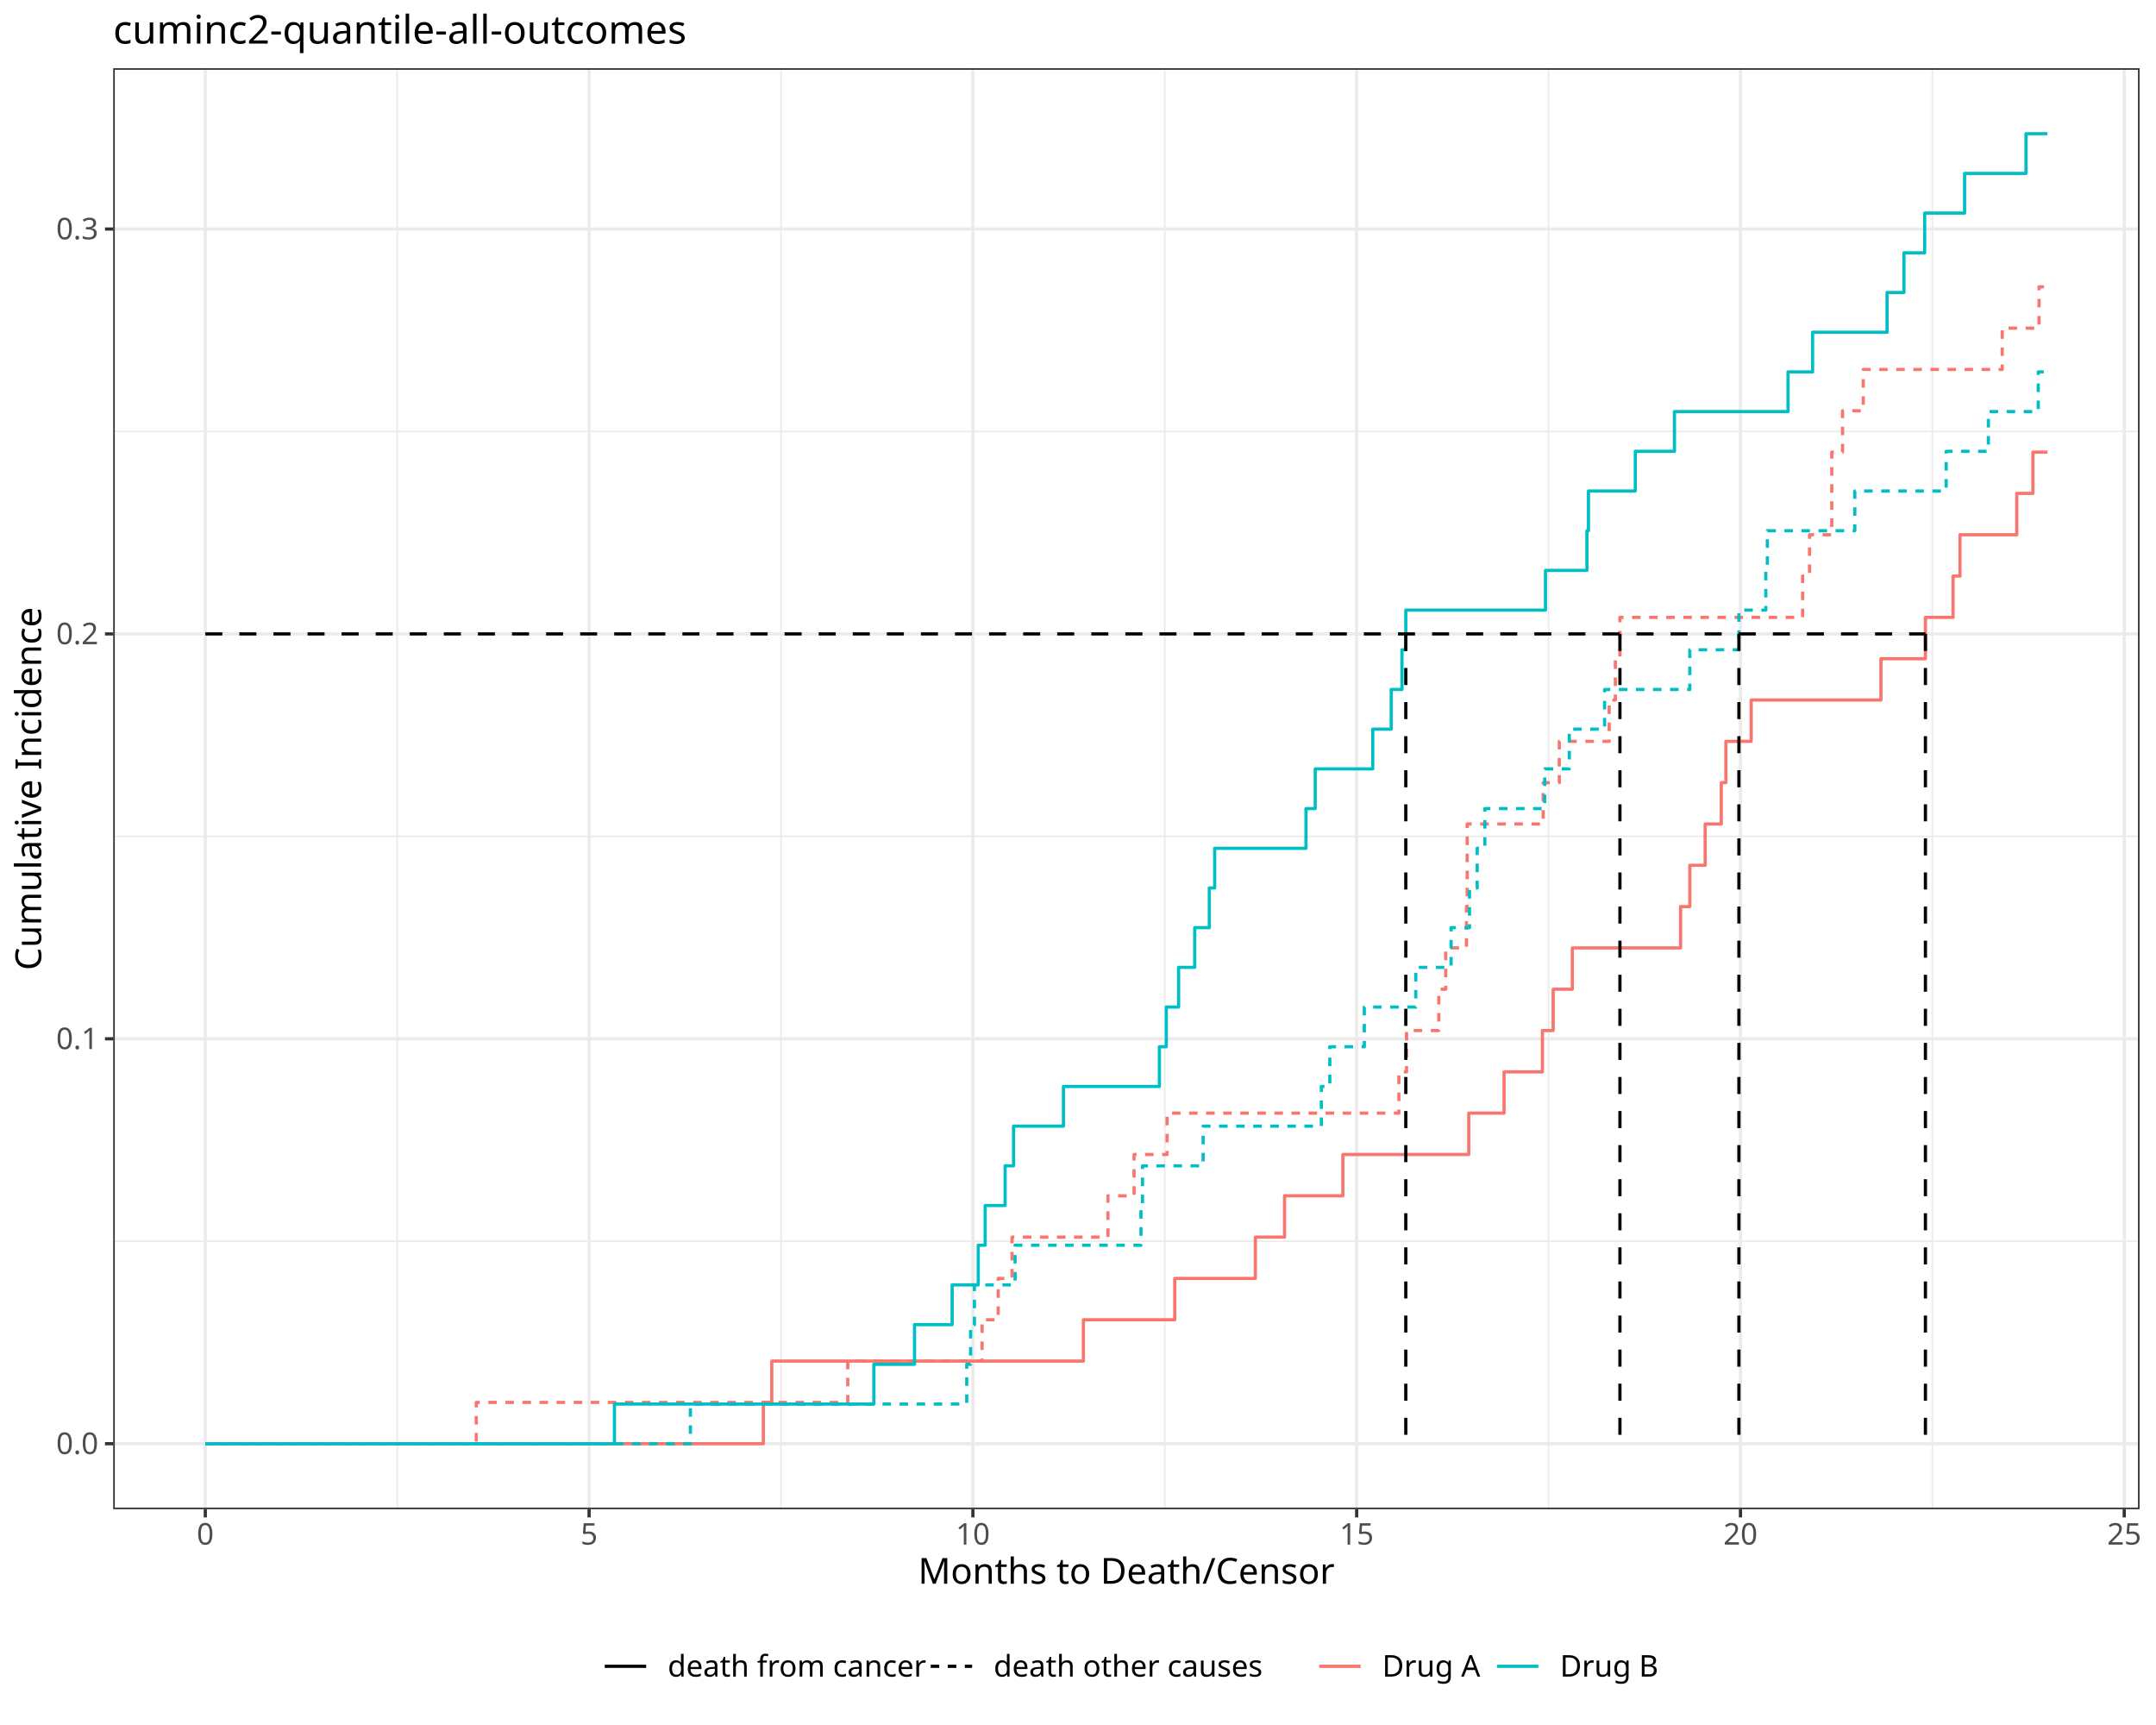
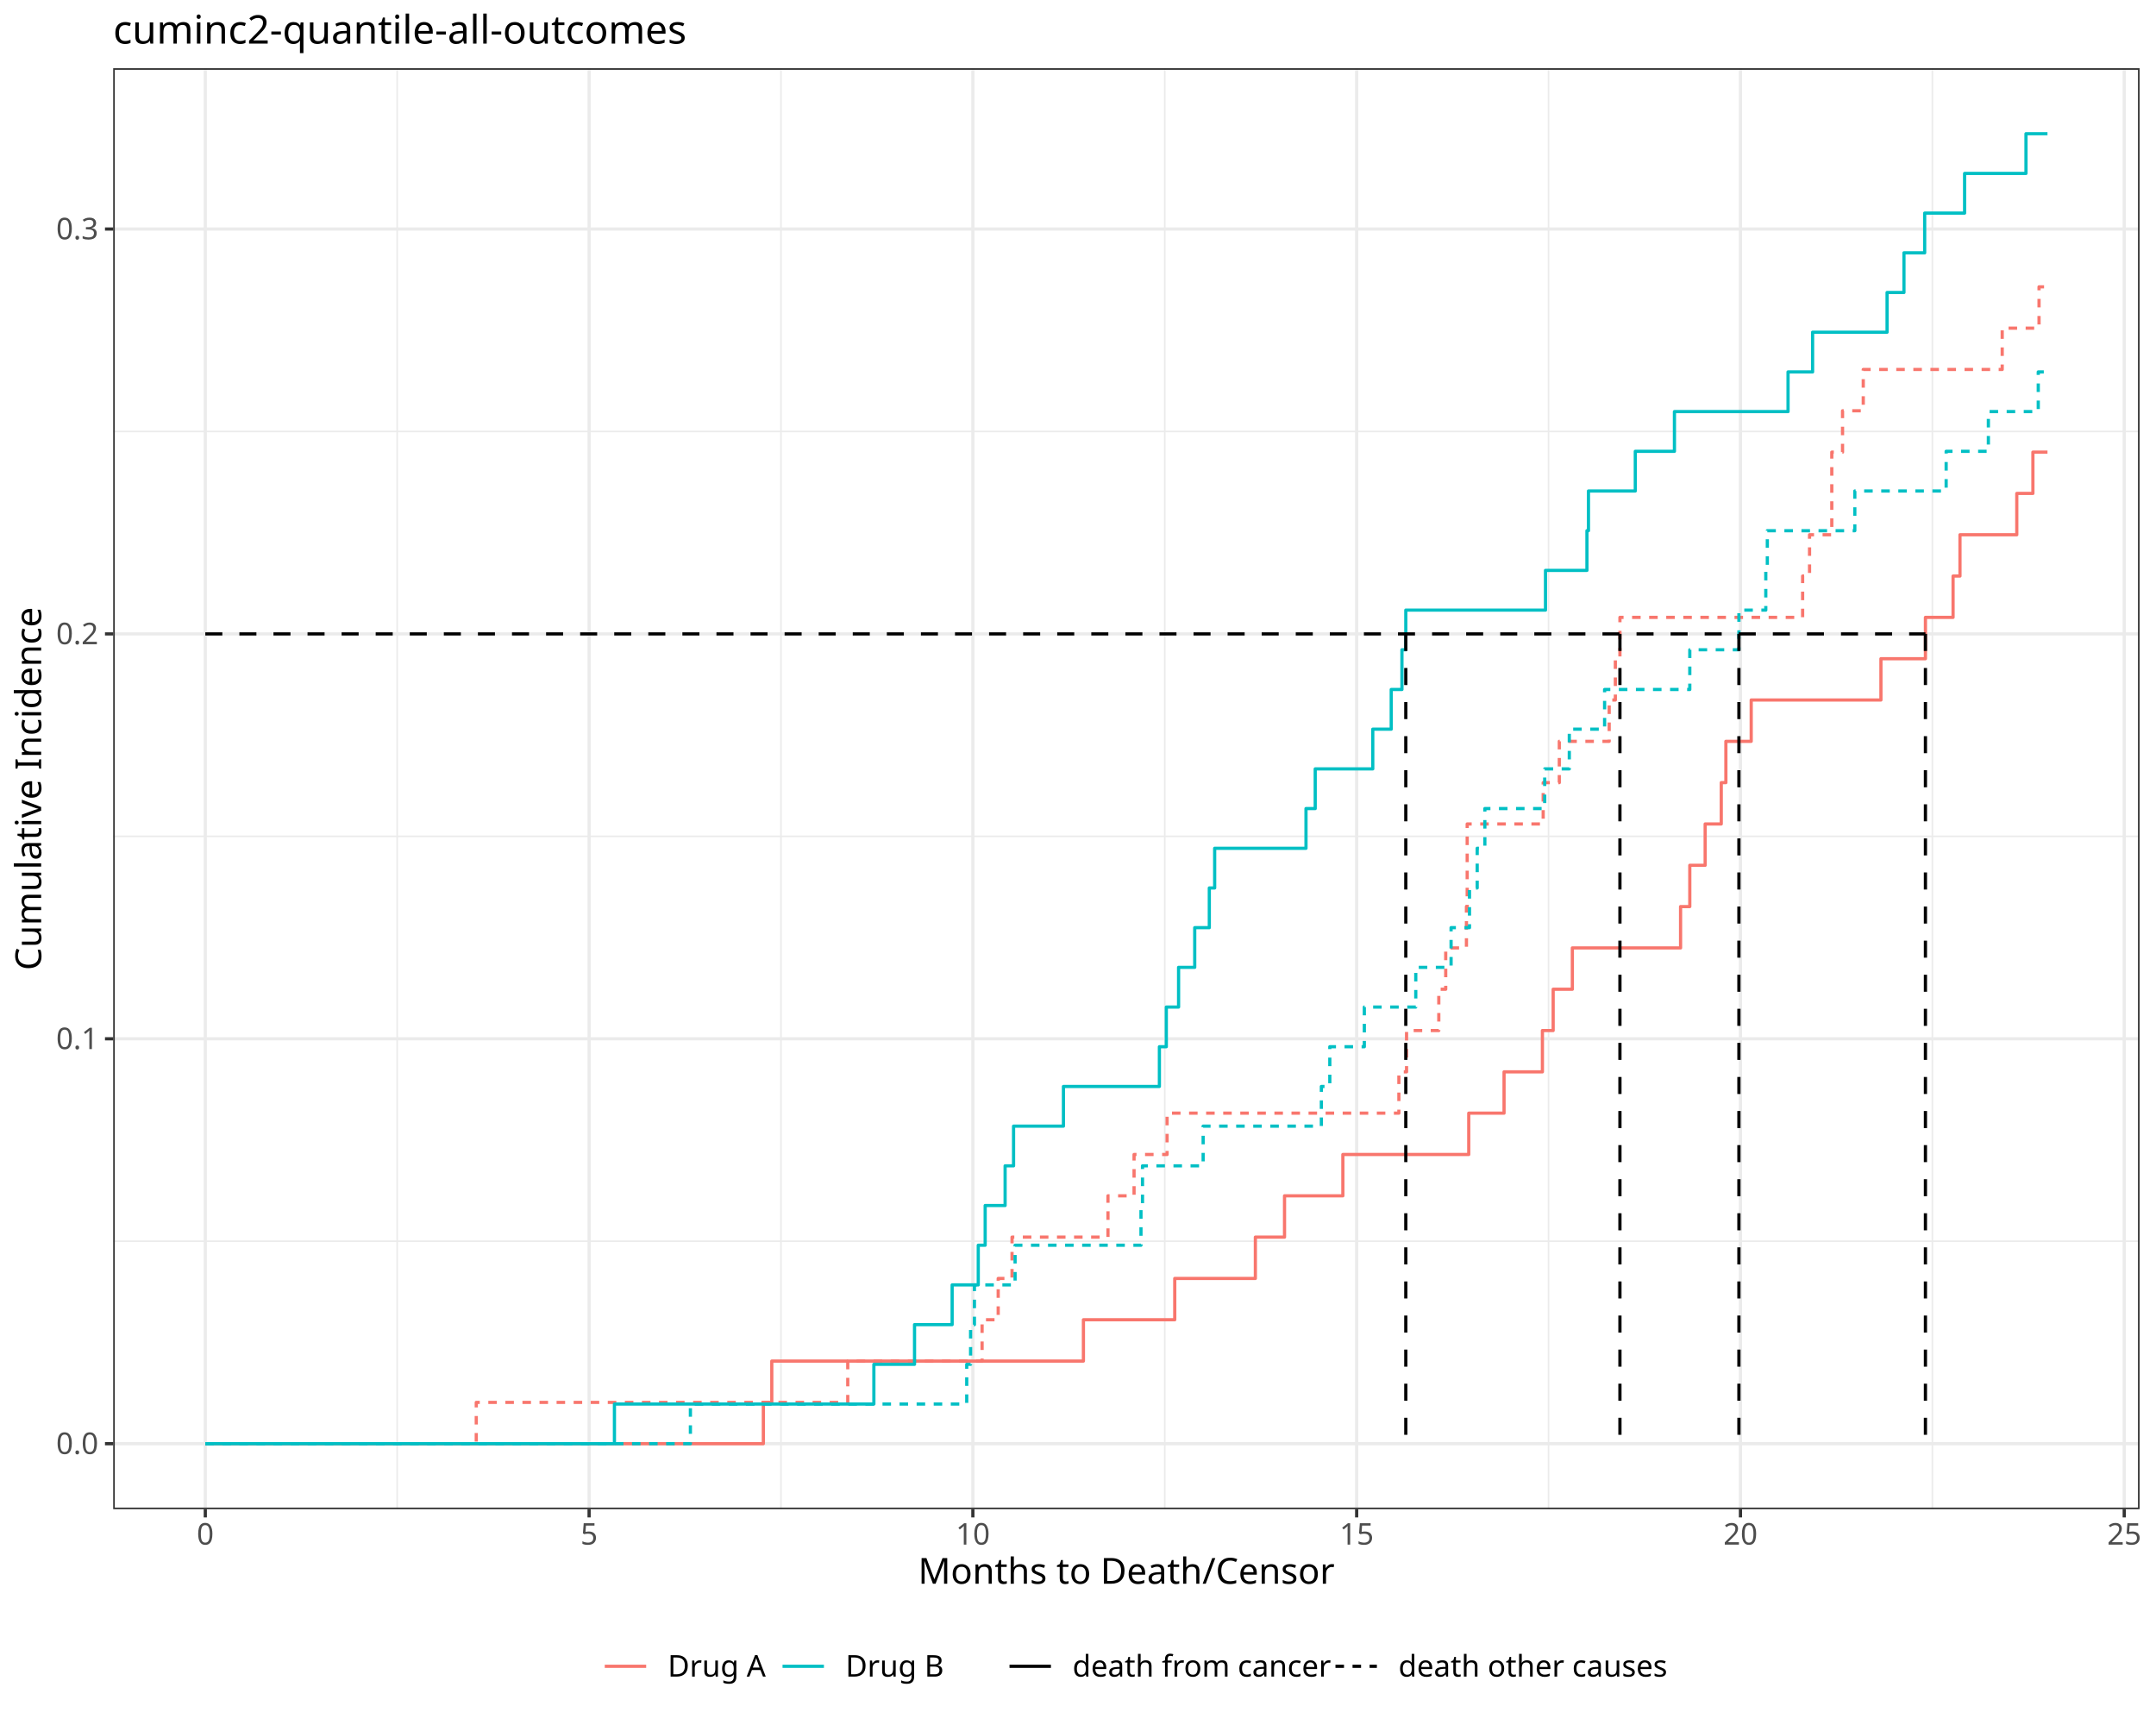
<svg xmlns="http://www.w3.org/2000/svg" class="svglite" data-engine-version="2.0" width="720.00pt" height="576.00pt" viewBox="0 0 720.00 576.00">
  <defs>
    <style type="text/css">
    .svglite line, .svglite polyline, .svglite polygon, .svglite path, .svglite rect, .svglite circle {
      fill: none;
      stroke: #000000;
      stroke-linecap: round;
      stroke-linejoin: round;
      stroke-miterlimit: 10.00;
    }
  </style>
  </defs>
  <rect width="100%" height="100%" style="stroke: none; fill: #FFFFFF;" />
  <defs>
    <clipPath id="cpMC4wMHw3MjAuMDB8MC4wMHw1NzYuMDA=">
      <rect x="0.00" y="0.00" width="720.00" height="576.00" />
    </clipPath>
  </defs>
  <g clip-path="url(#cpMC4wMHw3MjAuMDB8MC4wMHw1NzYuMDA=)">
    <rect x="0.00" y="0.00" width="720.00" height="576.00" style="stroke-width: 1.07; stroke: #FFFFFF; fill: #FFFFFF;" />
  </g>
  <defs>
    <clipPath id="cpMzcuODB8NzE0LjUyfDIyLjc4fDUwMy45NA==">
      <rect x="37.80" y="22.78" width="676.72" height="481.16" />
    </clipPath>
  </defs>
  <g clip-path="url(#cpMzcuODB8NzE0LjUyfDIyLjc4fDUwMy45NA==)">
    <rect x="37.80" y="22.78" width="676.72" height="481.16" style="stroke-width: 1.07; stroke: none; fill: #FFFFFF;" />
    <polyline points="37.80,414.47 714.52,414.47 " style="stroke-width: 0.53; stroke: #EBEBEB; stroke-linecap: butt;" />
    <polyline points="37.80,279.27 714.52,279.27 " style="stroke-width: 0.53; stroke: #EBEBEB; stroke-linecap: butt;" />
    <polyline points="37.80,144.07 714.52,144.07 " style="stroke-width: 0.53; stroke: #EBEBEB; stroke-linecap: butt;" />
    <polyline points="132.65,503.94 132.65,22.78 " style="stroke-width: 0.53; stroke: #EBEBEB; stroke-linecap: butt;" />
    <polyline points="260.81,503.94 260.81,22.78 " style="stroke-width: 0.53; stroke: #EBEBEB; stroke-linecap: butt;" />
    <polyline points="388.98,503.94 388.98,22.78 " style="stroke-width: 0.53; stroke: #EBEBEB; stroke-linecap: butt;" />
    <polyline points="517.14,503.94 517.14,22.78 " style="stroke-width: 0.53; stroke: #EBEBEB; stroke-linecap: butt;" />
    <polyline points="645.31,503.94 645.31,22.78 " style="stroke-width: 0.53; stroke: #EBEBEB; stroke-linecap: butt;" />
    <polyline points="37.80,482.07 714.52,482.07 " style="stroke-width: 1.07; stroke: #EBEBEB; stroke-linecap: butt;" />
    <polyline points="37.80,346.87 714.52,346.87 " style="stroke-width: 1.07; stroke: #EBEBEB; stroke-linecap: butt;" />
    <polyline points="37.80,211.67 714.52,211.67 " style="stroke-width: 1.07; stroke: #EBEBEB; stroke-linecap: butt;" />
    <polyline points="37.80,76.47 714.52,76.47 " style="stroke-width: 1.07; stroke: #EBEBEB; stroke-linecap: butt;" />
    <polyline points="68.56,503.94 68.56,22.78 " style="stroke-width: 1.07; stroke: #EBEBEB; stroke-linecap: butt;" />
    <polyline points="196.73,503.94 196.73,22.78 " style="stroke-width: 1.07; stroke: #EBEBEB; stroke-linecap: butt;" />
    <polyline points="324.89,503.94 324.89,22.78 " style="stroke-width: 1.07; stroke: #EBEBEB; stroke-linecap: butt;" />
    <polyline points="453.06,503.94 453.06,22.78 " style="stroke-width: 1.07; stroke: #EBEBEB; stroke-linecap: butt;" />
    <polyline points="581.23,503.94 581.23,22.78 " style="stroke-width: 1.07; stroke: #EBEBEB; stroke-linecap: butt;" />
    <polyline points="709.39,503.94 709.39,22.78 " style="stroke-width: 1.07; stroke: #EBEBEB; stroke-linecap: butt;" />
    <polyline points="68.56,482.07 159.05,482.07 159.05,482.07 205.19,482.07 205.19,482.07 230.56,482.07 230.56,482.07 254.92,482.07 254.92,468.28 257.74,468.28 257.74,454.48 283.11,454.48 283.11,454.48 291.83,454.48 291.83,454.48 305.41,454.48 305.41,454.48 317.97,454.48 317.97,454.48 322.84,454.48 322.84,454.48 324.13,454.48 324.13,454.48 325.41,454.48 325.41,454.48 326.69,454.48 326.69,454.48 327.97,454.48 327.97,454.48 329.00,454.48 329.00,454.48 333.35,454.48 333.35,454.48 335.66,454.48 335.66,454.48 337.97,454.48 337.97,454.48 338.48,454.48 338.48,454.48 338.99,454.48 338.99,454.48 355.14,454.48 355.14,454.48 361.81,454.48 361.81,440.68 370.01,440.68 370.01,440.68 378.72,440.68 378.72,440.68 381.03,440.68 381.03,440.68 381.54,440.68 381.54,440.68 387.18,440.68 387.18,440.68 389.49,440.68 389.49,440.68 389.75,440.68 389.75,440.68 392.31,440.68 392.31,426.89 393.59,426.89 393.59,426.89 398.98,426.89 398.98,426.89 401.79,426.89 401.79,426.89 403.85,426.89 403.85,426.89 405.64,426.89 405.64,426.89 419.23,426.89 419.23,413.09 428.97,413.09 428.97,399.30 436.14,399.30 436.14,399.30 439.22,399.30 439.22,399.30 441.27,399.30 441.27,399.30 444.09,399.30 444.09,399.30 448.45,399.30 448.45,385.50 455.62,385.50 455.62,385.50 458.44,385.50 458.44,385.50 464.60,385.50 464.60,385.50 467.16,385.50 467.16,385.50 468.18,385.50 468.18,385.50 469.47,385.50 469.47,385.50 469.72,385.50 469.72,385.50 472.80,385.50 472.80,385.50 480.49,385.50 480.49,385.50 482.80,385.50 482.80,385.50 484.59,385.50 484.59,385.50 489.72,385.50 489.72,385.50 489.97,385.50 489.97,385.50 490.49,385.50 490.49,371.70 490.74,371.70 490.74,371.70 493.31,371.70 493.31,371.70 495.87,371.70 495.87,371.70 502.28,371.70 502.28,357.91 515.09,357.91 515.09,344.11 515.35,344.11 515.35,344.11 515.86,344.11 515.86,344.11 516.12,344.11 516.12,344.11 518.68,344.11 518.68,330.32 520.73,330.32 520.73,330.32 524.07,330.32 524.07,330.32 525.09,330.32 525.09,316.52 529.96,316.52 529.96,316.52 530.47,316.52 530.47,316.52 535.86,316.52 535.86,316.52 537.39,316.52 537.39,316.52 539.45,316.52 539.45,316.52 540.98,316.52 540.98,316.52 546.11,316.52 546.11,316.52 559.18,316.52 559.18,316.52 561.23,316.52 561.23,302.72 564.31,302.72 564.31,288.93 569.44,288.93 569.44,275.13 574.82,275.13 574.82,261.33 576.36,261.33 576.36,247.54 580.71,247.54 580.71,247.54 584.82,247.54 584.82,233.74 589.69,233.74 589.69,233.74 590.20,233.74 590.20,233.74 597.12,233.74 597.12,233.74 601.99,233.74 601.99,233.74 604.30,233.74 604.30,233.74 605.32,233.74 605.32,233.74 611.73,233.74 611.73,233.74 615.32,233.74 615.32,233.74 619.42,233.74 619.42,233.74 622.24,233.74 622.24,233.74 628.14,233.74 628.14,219.95 630.19,219.95 630.19,219.95 635.83,219.95 635.83,219.95 642.75,219.95 642.75,219.95 643.00,219.95 643.00,206.15 649.92,206.15 649.92,206.15 652.23,206.15 652.23,192.35 654.54,192.35 654.54,178.56 656.08,178.56 656.08,178.56 664.02,178.56 664.02,178.56 668.64,178.56 668.64,178.56 673.51,178.56 673.51,164.76 676.58,164.76 676.58,164.76 678.89,164.76 678.89,150.97 680.68,150.97 680.68,150.97 680.94,150.97 680.94,150.97 683.76,150.97 683.76,150.97 " style="stroke-width: 1.07; stroke: #F8766D; stroke-linecap: butt;" />
    <polyline points="68.56,482.07 159.05,482.07 159.05,468.28 205.19,468.28 205.19,468.28 230.56,468.28 230.56,468.28 254.92,468.28 254.92,468.28 257.74,468.28 257.74,468.28 283.11,468.28 283.11,454.48 291.83,454.48 291.83,454.48 305.41,454.48 305.41,454.48 317.97,454.48 317.97,454.48 322.84,454.48 322.84,454.48 324.13,454.48 324.13,454.48 325.41,454.48 325.41,454.48 326.69,454.48 326.69,454.48 327.97,454.48 327.97,440.68 329.00,440.68 329.00,440.68 333.35,440.68 333.35,426.89 335.66,426.89 335.66,426.89 337.97,426.89 337.97,413.09 338.48,413.09 338.48,413.09 338.99,413.09 338.99,413.09 355.14,413.09 355.14,413.09 361.81,413.09 361.81,413.09 370.01,413.09 370.01,399.30 378.72,399.30 378.72,385.50 381.03,385.50 381.03,385.50 381.54,385.50 381.54,385.50 387.18,385.50 387.18,385.50 389.49,385.50 389.49,385.50 389.75,385.50 389.75,371.70 392.31,371.70 392.31,371.70 393.59,371.70 393.59,371.70 398.98,371.70 398.98,371.70 401.79,371.70 401.79,371.70 403.85,371.70 403.85,371.70 405.64,371.70 405.64,371.70 419.23,371.70 419.23,371.70 428.97,371.70 428.97,371.70 436.14,371.70 436.14,371.70 439.22,371.70 439.22,371.70 441.27,371.70 441.27,371.70 444.09,371.70 444.09,371.70 448.45,371.70 448.45,371.70 455.62,371.70 455.62,371.70 458.44,371.70 458.44,371.70 464.60,371.70 464.60,371.70 467.16,371.70 467.16,357.91 468.18,357.91 468.18,357.91 469.47,357.91 469.47,357.91 469.72,357.91 469.72,344.11 472.80,344.11 472.80,344.11 480.49,344.11 480.49,330.32 482.80,330.32 482.80,316.52 484.59,316.52 484.59,316.52 489.72,316.52 489.72,302.72 489.97,302.72 489.97,275.13 490.49,275.13 490.49,275.13 490.74,275.13 490.74,275.13 493.31,275.13 493.31,275.13 495.87,275.13 495.87,275.13 502.28,275.13 502.28,275.13 515.09,275.13 515.09,275.13 515.35,275.13 515.35,261.33 515.86,261.33 515.86,261.33 516.12,261.33 516.12,261.33 518.68,261.33 518.68,261.33 520.73,261.33 520.73,247.54 524.07,247.54 524.07,247.54 525.09,247.54 525.09,247.54 529.96,247.54 529.96,247.54 530.47,247.54 530.47,247.54 535.86,247.54 535.86,247.54 537.39,247.54 537.39,233.74 539.45,233.74 539.45,219.95 540.98,219.95 540.98,206.15 546.11,206.15 546.11,206.15 559.18,206.15 559.18,206.15 561.23,206.15 561.23,206.15 564.31,206.15 564.31,206.15 569.44,206.15 569.44,206.15 574.82,206.15 574.82,206.15 576.36,206.15 576.36,206.15 580.71,206.15 580.71,206.15 584.82,206.15 584.82,206.15 589.69,206.15 589.69,206.15 590.20,206.15 590.20,206.15 597.12,206.15 597.12,206.15 601.99,206.15 601.99,192.35 604.30,192.35 604.30,178.56 605.32,178.56 605.32,178.56 611.73,178.56 611.73,150.97 615.32,150.97 615.32,137.17 619.42,137.17 619.42,137.17 622.24,137.17 622.24,123.37 628.14,123.37 628.14,123.37 630.19,123.37 630.19,123.37 635.83,123.37 635.83,123.37 642.75,123.37 642.75,123.37 643.00,123.37 643.00,123.37 649.92,123.37 649.92,123.37 652.23,123.37 652.23,123.37 654.54,123.37 654.54,123.37 656.08,123.37 656.08,123.37 664.02,123.37 664.02,123.37 668.64,123.37 668.64,109.58 673.51,109.58 673.51,109.58 676.58,109.58 676.58,109.58 678.89,109.58 678.89,109.58 680.68,109.58 680.68,109.58 680.94,109.58 680.94,95.78 683.76,95.78 683.76,95.78 " style="stroke-width: 1.07; stroke: #F8766D; stroke-dasharray: 2.85,2.85; stroke-linecap: butt;" />
    <polyline points="68.56,482.07 159.05,482.07 159.05,482.07 205.19,482.07 205.19,468.82 230.56,468.82 230.56,468.82 254.92,468.82 254.92,468.82 257.74,468.82 257.74,468.82 283.11,468.82 283.11,468.82 291.83,468.82 291.83,455.56 305.41,455.56 305.41,442.31 317.97,442.31 317.97,429.05 322.84,429.05 322.84,429.05 324.13,429.05 324.13,429.05 325.41,429.05 325.41,429.05 326.69,429.05 326.69,415.80 327.97,415.80 327.97,415.80 329.00,415.80 329.00,402.54 333.35,402.54 333.35,402.54 335.66,402.54 335.66,389.29 337.97,389.29 337.97,389.29 338.48,389.29 338.48,376.03 338.99,376.03 338.99,376.03 355.14,376.03 355.14,362.78 361.81,362.78 361.81,362.78 370.01,362.78 370.01,362.78 378.72,362.78 378.72,362.78 381.03,362.78 381.03,362.78 381.54,362.78 381.54,362.78 387.18,362.78 387.18,349.52 389.49,349.52 389.49,336.27 389.75,336.27 389.75,336.27 392.31,336.27 392.31,336.27 393.59,336.27 393.59,323.01 398.98,323.01 398.98,309.76 401.79,309.76 401.79,309.76 403.85,309.76 403.85,296.50 405.64,296.50 405.64,283.25 419.23,283.25 419.23,283.25 428.97,283.25 428.97,283.25 436.14,283.25 436.14,269.99 439.22,269.99 439.22,256.74 441.27,256.74 441.27,256.74 444.09,256.74 444.09,256.74 448.45,256.74 448.45,256.74 455.62,256.74 455.62,256.74 458.44,256.74 458.44,243.48 464.60,243.48 464.60,230.23 467.16,230.23 467.16,230.23 468.18,230.23 468.18,216.97 469.47,216.97 469.47,203.72 469.72,203.72 469.72,203.72 472.80,203.72 472.80,203.72 480.49,203.72 480.49,203.72 482.80,203.72 482.80,203.72 484.59,203.72 484.59,203.72 489.72,203.72 489.72,203.72 489.97,203.72 489.97,203.72 490.49,203.72 490.49,203.72 490.74,203.72 490.74,203.72 493.31,203.72 493.31,203.72 495.87,203.72 495.87,203.72 502.28,203.72 502.28,203.72 515.09,203.72 515.09,203.72 515.35,203.72 515.35,203.72 515.86,203.72 515.86,203.72 516.12,203.72 516.12,190.46 518.68,190.46 518.68,190.46 520.73,190.46 520.73,190.46 524.07,190.46 524.07,190.46 525.09,190.46 525.09,190.46 529.96,190.46 529.96,177.21 530.47,177.21 530.47,163.95 535.86,163.95 535.86,163.95 537.39,163.95 537.39,163.95 539.45,163.95 539.45,163.95 540.98,163.95 540.98,163.95 546.11,163.95 546.11,150.70 559.18,150.70 559.18,137.44 561.23,137.44 561.23,137.44 564.31,137.44 564.31,137.44 569.44,137.44 569.44,137.44 574.82,137.44 574.82,137.44 576.36,137.44 576.36,137.44 580.71,137.44 580.71,137.44 584.82,137.44 584.82,137.44 589.69,137.44 589.69,137.44 590.20,137.44 590.20,137.44 597.12,137.44 597.12,124.19 601.99,124.19 601.99,124.19 604.30,124.19 604.30,124.19 605.32,124.19 605.32,110.93 611.73,110.93 611.73,110.93 615.32,110.93 615.32,110.93 619.42,110.93 619.42,110.93 622.24,110.93 622.24,110.93 628.14,110.93 628.14,110.93 630.19,110.93 630.19,97.67 635.83,97.67 635.83,84.42 642.75,84.42 642.75,71.16 643.00,71.16 643.00,71.16 649.92,71.16 649.92,71.16 652.23,71.16 652.23,71.16 654.54,71.16 654.54,71.16 656.08,71.16 656.08,57.91 664.02,57.91 664.02,57.91 668.64,57.91 668.64,57.91 673.51,57.91 673.51,57.91 676.58,57.91 676.58,44.65 678.89,44.65 678.89,44.65 680.68,44.65 680.68,44.65 680.94,44.65 680.94,44.65 683.76,44.65 683.76,44.65 " style="stroke-width: 1.07; stroke: #00BFC4; stroke-linecap: butt;" />
    <polyline points="68.56,482.07 159.05,482.07 159.05,482.07 205.19,482.07 205.19,482.07 230.56,482.07 230.56,468.82 254.92,468.82 254.92,468.82 257.74,468.82 257.74,468.82 283.11,468.82 283.11,468.82 291.83,468.82 291.83,468.82 305.41,468.82 305.41,468.82 317.97,468.82 317.97,468.82 322.84,468.82 322.84,455.56 324.13,455.56 324.13,442.31 325.41,442.31 325.41,429.05 326.69,429.05 326.69,429.05 327.97,429.05 327.97,429.05 329.00,429.05 329.00,429.05 333.35,429.05 333.35,429.05 335.66,429.05 335.66,429.05 337.97,429.05 337.97,429.05 338.48,429.05 338.48,429.05 338.99,429.05 338.99,415.80 355.14,415.80 355.14,415.80 361.81,415.80 361.81,415.80 370.01,415.80 370.01,415.80 378.72,415.80 378.72,415.80 381.03,415.80 381.03,402.54 381.54,402.54 381.54,389.29 387.18,389.29 387.18,389.29 389.49,389.29 389.49,389.29 389.75,389.29 389.75,389.29 392.31,389.29 392.31,389.29 393.59,389.29 393.59,389.29 398.98,389.29 398.98,389.29 401.79,389.29 401.79,376.03 403.85,376.03 403.85,376.03 405.64,376.03 405.64,376.03 419.23,376.03 419.23,376.03 428.97,376.03 428.97,376.03 436.14,376.03 436.14,376.03 439.22,376.03 439.22,376.03 441.27,376.03 441.27,362.78 444.09,362.78 444.09,349.52 448.45,349.52 448.45,349.52 455.62,349.52 455.62,336.27 458.44,336.27 458.44,336.27 464.60,336.27 464.60,336.27 467.16,336.27 467.16,336.27 468.18,336.27 468.18,336.27 469.47,336.27 469.47,336.27 469.72,336.27 469.72,336.27 472.80,336.27 472.80,323.01 480.49,323.01 480.49,323.01 482.80,323.01 482.80,323.01 484.59,323.01 484.59,309.76 489.72,309.76 489.72,309.76 489.97,309.76 489.97,309.76 490.49,309.76 490.49,309.76 490.74,309.76 490.74,296.50 493.31,296.50 493.31,283.25 495.87,283.25 495.87,269.99 502.28,269.99 502.28,269.99 515.09,269.99 515.09,269.99 515.35,269.99 515.35,269.99 515.86,269.99 515.86,256.74 516.12,256.74 516.12,256.74 518.68,256.74 518.68,256.74 520.73,256.74 520.73,256.74 524.07,256.74 524.07,243.48 525.09,243.48 525.09,243.48 529.96,243.48 529.96,243.48 530.47,243.48 530.47,243.48 535.86,243.48 535.86,230.23 537.39,230.23 537.39,230.23 539.45,230.23 539.45,230.23 540.98,230.23 540.98,230.23 546.11,230.23 546.11,230.23 559.18,230.23 559.18,230.23 561.23,230.23 561.23,230.23 564.31,230.23 564.31,216.97 569.44,216.97 569.44,216.97 574.82,216.97 574.82,216.97 576.36,216.97 576.36,216.97 580.71,216.97 580.71,203.72 584.82,203.72 584.82,203.72 589.69,203.72 589.69,190.46 590.20,190.46 590.20,177.21 597.12,177.21 597.12,177.21 601.99,177.21 601.99,177.21 604.30,177.21 604.30,177.21 605.32,177.21 605.32,177.21 611.73,177.21 611.73,177.21 615.32,177.21 615.32,177.21 619.42,177.21 619.42,163.95 622.24,163.95 622.24,163.95 628.14,163.95 628.14,163.95 630.19,163.95 630.19,163.95 635.83,163.95 635.83,163.95 642.75,163.95 642.75,163.95 643.00,163.95 643.00,163.95 649.92,163.95 649.92,150.70 652.23,150.70 652.23,150.70 654.54,150.70 654.54,150.70 656.08,150.70 656.08,150.70 664.02,150.70 664.02,137.44 668.64,137.44 668.64,137.44 673.51,137.44 673.51,137.44 676.58,137.44 676.58,137.44 678.89,137.44 678.89,137.44 680.68,137.44 680.68,124.19 680.94,124.19 680.94,124.19 683.76,124.19 683.76,124.19 " style="stroke-width: 1.07; stroke: #00BFC4; stroke-dasharray: 2.85,2.85; stroke-linecap: butt;" />
    <line x1="643.00" y1="211.67" x2="643.00" y2="482.07" style="stroke-width: 1.07; stroke-dasharray: 5.69,5.69; stroke-linecap: butt;" />
    <line x1="540.98" y1="211.67" x2="540.98" y2="482.07" style="stroke-width: 1.07; stroke-dasharray: 5.69,5.69; stroke-linecap: butt;" />
    <line x1="469.47" y1="211.67" x2="469.47" y2="482.07" style="stroke-width: 1.07; stroke-dasharray: 5.69,5.69; stroke-linecap: butt;" />
    <line x1="580.71" y1="211.67" x2="580.71" y2="482.07" style="stroke-width: 1.07; stroke-dasharray: 5.69,5.69; stroke-linecap: butt;" />
    <line x1="68.56" y1="211.67" x2="643.00" y2="211.67" style="stroke-width: 1.07; stroke-dasharray: 5.69,5.69; stroke-linecap: butt;" />
    <rect x="37.80" y="22.78" width="676.72" height="481.16" style="stroke-width: 1.07; stroke: #333333;" />
  </g>
  <g clip-path="url(#cpMC4wMHw3MjAuMDB8MC4wMHw1NzYuMDA=)">
    <text x="32.87" y="485.51" text-anchor="end" style="font-size: 10.00px; fill: #4D4D4D; font-family: sans;" textLength="13.90px" lengthAdjust="spacingAndGlyphs">0.0</text>
    <text x="32.87" y="350.31" text-anchor="end" style="font-size: 10.00px; fill: #4D4D4D; font-family: sans;" textLength="13.90px" lengthAdjust="spacingAndGlyphs">0.1</text>
    <text x="32.87" y="215.11" text-anchor="end" style="font-size: 10.00px; fill: #4D4D4D; font-family: sans;" textLength="13.90px" lengthAdjust="spacingAndGlyphs">0.2</text>
    <text x="32.87" y="79.91" text-anchor="end" style="font-size: 10.00px; fill: #4D4D4D; font-family: sans;" textLength="13.90px" lengthAdjust="spacingAndGlyphs">0.3</text>
    <polyline points="35.06,482.07 37.80,482.07 " style="stroke-width: 1.07; stroke: #333333; stroke-linecap: butt;" />
    <polyline points="35.06,346.87 37.80,346.87 " style="stroke-width: 1.07; stroke: #333333; stroke-linecap: butt;" />
    <polyline points="35.06,211.67 37.80,211.67 " style="stroke-width: 1.07; stroke: #333333; stroke-linecap: butt;" />
    <polyline points="35.06,76.47 37.80,76.47 " style="stroke-width: 1.07; stroke: #333333; stroke-linecap: butt;" />
    <polyline points="68.56,506.68 68.56,503.94 " style="stroke-width: 1.07; stroke: #333333; stroke-linecap: butt;" />
    <polyline points="196.73,506.68 196.73,503.94 " style="stroke-width: 1.07; stroke: #333333; stroke-linecap: butt;" />
    <polyline points="324.89,506.68 324.89,503.94 " style="stroke-width: 1.07; stroke: #333333; stroke-linecap: butt;" />
    <polyline points="453.06,506.68 453.06,503.94 " style="stroke-width: 1.07; stroke: #333333; stroke-linecap: butt;" />
    <polyline points="581.23,506.68 581.23,503.94 " style="stroke-width: 1.07; stroke: #333333; stroke-linecap: butt;" />
    <polyline points="709.39,506.68 709.39,503.94 " style="stroke-width: 1.07; stroke: #333333; stroke-linecap: butt;" />
    <text x="68.56" y="515.76" text-anchor="middle" style="font-size: 10.00px; fill: #4D4D4D; font-family: sans;" textLength="5.56px" lengthAdjust="spacingAndGlyphs">0</text>
    <text x="196.73" y="515.76" text-anchor="middle" style="font-size: 10.00px; fill: #4D4D4D; font-family: sans;" textLength="5.56px" lengthAdjust="spacingAndGlyphs">5</text>
    <text x="324.89" y="515.76" text-anchor="middle" style="font-size: 10.00px; fill: #4D4D4D; font-family: sans;" textLength="11.12px" lengthAdjust="spacingAndGlyphs">10</text>
    <text x="453.06" y="515.76" text-anchor="middle" style="font-size: 10.00px; fill: #4D4D4D; font-family: sans;" textLength="11.12px" lengthAdjust="spacingAndGlyphs">15</text>
    <text x="581.23" y="515.76" text-anchor="middle" style="font-size: 10.00px; fill: #4D4D4D; font-family: sans;" textLength="11.12px" lengthAdjust="spacingAndGlyphs">20</text>
    <text x="709.39" y="515.76" text-anchor="middle" style="font-size: 10.00px; fill: #4D4D4D; font-family: sans;" textLength="11.12px" lengthAdjust="spacingAndGlyphs">25</text>
    <text x="376.16" y="528.83" text-anchor="middle" style="font-size: 12.00px; font-family: sans;" textLength="130.09px" lengthAdjust="spacingAndGlyphs">Months to Death/Censor</text>
    <text transform="translate(13.74,263.36) rotate(-90)" text-anchor="middle" style="font-size: 12.00px; font-family: sans;" textLength="114.75px" lengthAdjust="spacingAndGlyphs">Cumulative Incidence</text>
-     <rect x="194.75" y="542.28" width="227.64" height="28.24" style="stroke-width: 1.07; stroke: none; fill: #FFFFFF;" />
+     <rect x="194.75" y="542.28" width="124.21" height="28.24" style="stroke-width: 1.07; stroke: none; fill: #FFFFFF;" />
    <rect x="200.23" y="547.76" width="17.28" height="17.28" style="stroke-width: 1.07; stroke: none; fill: #FFFFFF;" />
-     <line x1="201.96" y1="556.40" x2="215.79" y2="556.40" style="stroke-width: 1.07; stroke-linecap: butt;" />
-     <rect x="309.08" y="547.76" width="17.28" height="17.28" style="stroke-width: 1.07; stroke: none; fill: #FFFFFF;" />
-     <line x1="310.81" y1="556.40" x2="324.64" y2="556.40" style="stroke-width: 1.07; stroke-dasharray: 2.85,2.85; stroke-linecap: butt;" />
-     <text x="222.99" y="559.84" style="font-size: 10.00px; font-family: sans;" textLength="80.61px" lengthAdjust="spacingAndGlyphs">death from cancer</text>
-     <text x="331.84" y="559.84" style="font-size: 10.00px; font-family: sans;" textLength="85.07px" lengthAdjust="spacingAndGlyphs">death other causes</text>
-     <rect x="433.35" y="542.28" width="124.21" height="28.24" style="stroke-width: 1.07; stroke: none; fill: #FFFFFF;" />
-     <rect x="438.83" y="547.76" width="17.28" height="17.28" style="stroke-width: 1.07; stroke: none; fill: #FFFFFF;" />
-     <line x1="440.56" y1="556.40" x2="454.39" y2="556.40" style="stroke-width: 1.07; stroke: #F8766D; stroke-linecap: butt;" />
-     <rect x="498.20" y="547.76" width="17.28" height="17.28" style="stroke-width: 1.07; stroke: none; fill: #FFFFFF;" />
-     <line x1="499.93" y1="556.40" x2="513.75" y2="556.40" style="stroke-width: 1.07; stroke: #00BFC4; stroke-linecap: butt;" />
-     <text x="461.59" y="559.84" style="font-size: 10.00px; font-family: sans;" textLength="31.13px" lengthAdjust="spacingAndGlyphs">Drug A</text>
-     <text x="520.96" y="559.84" style="font-size: 10.00px; font-family: sans;" textLength="31.13px" lengthAdjust="spacingAndGlyphs">Drug B</text>
+     <line x1="201.96" y1="556.40" x2="215.79" y2="556.40" style="stroke-width: 1.07; stroke: #F8766D; stroke-linecap: butt;" />
+     <rect x="259.60" y="547.76" width="17.28" height="17.28" style="stroke-width: 1.07; stroke: none; fill: #FFFFFF;" />
+     <line x1="261.33" y1="556.40" x2="275.15" y2="556.40" style="stroke-width: 1.07; stroke: #00BFC4; stroke-linecap: butt;" />
+     <text x="222.99" y="559.84" style="font-size: 10.00px; font-family: sans;" textLength="31.13px" lengthAdjust="spacingAndGlyphs">Drug A</text>
+     <text x="282.36" y="559.84" style="font-size: 10.00px; font-family: sans;" textLength="31.13px" lengthAdjust="spacingAndGlyphs">Drug B</text>
+     <rect x="329.93" y="542.28" width="227.64" height="28.24" style="stroke-width: 1.07; stroke: none; fill: #FFFFFF;" />
+     <rect x="335.41" y="547.76" width="17.28" height="17.28" style="stroke-width: 1.07; stroke: none; fill: #FFFFFF;" />
+     <line x1="337.13" y1="556.40" x2="350.96" y2="556.40" style="stroke-width: 1.07; stroke-linecap: butt;" />
+     <rect x="444.26" y="547.76" width="17.28" height="17.28" style="stroke-width: 1.07; stroke: none; fill: #FFFFFF;" />
+     <line x1="445.98" y1="556.40" x2="459.81" y2="556.40" style="stroke-width: 1.07; stroke-dasharray: 2.85,2.85; stroke-linecap: butt;" />
+     <text x="358.17" y="559.84" style="font-size: 10.00px; font-family: sans;" textLength="80.61px" lengthAdjust="spacingAndGlyphs">death from cancer</text>
+     <text x="467.01" y="559.84" style="font-size: 10.00px; font-family: sans;" textLength="85.07px" lengthAdjust="spacingAndGlyphs">death other causes</text>
    <text x="37.80" y="14.56" style="font-size: 13.20px; font-family: sans;" textLength="179.04px" lengthAdjust="spacingAndGlyphs">cuminc2-quantile-all-outcomes</text>
  </g>
</svg>
